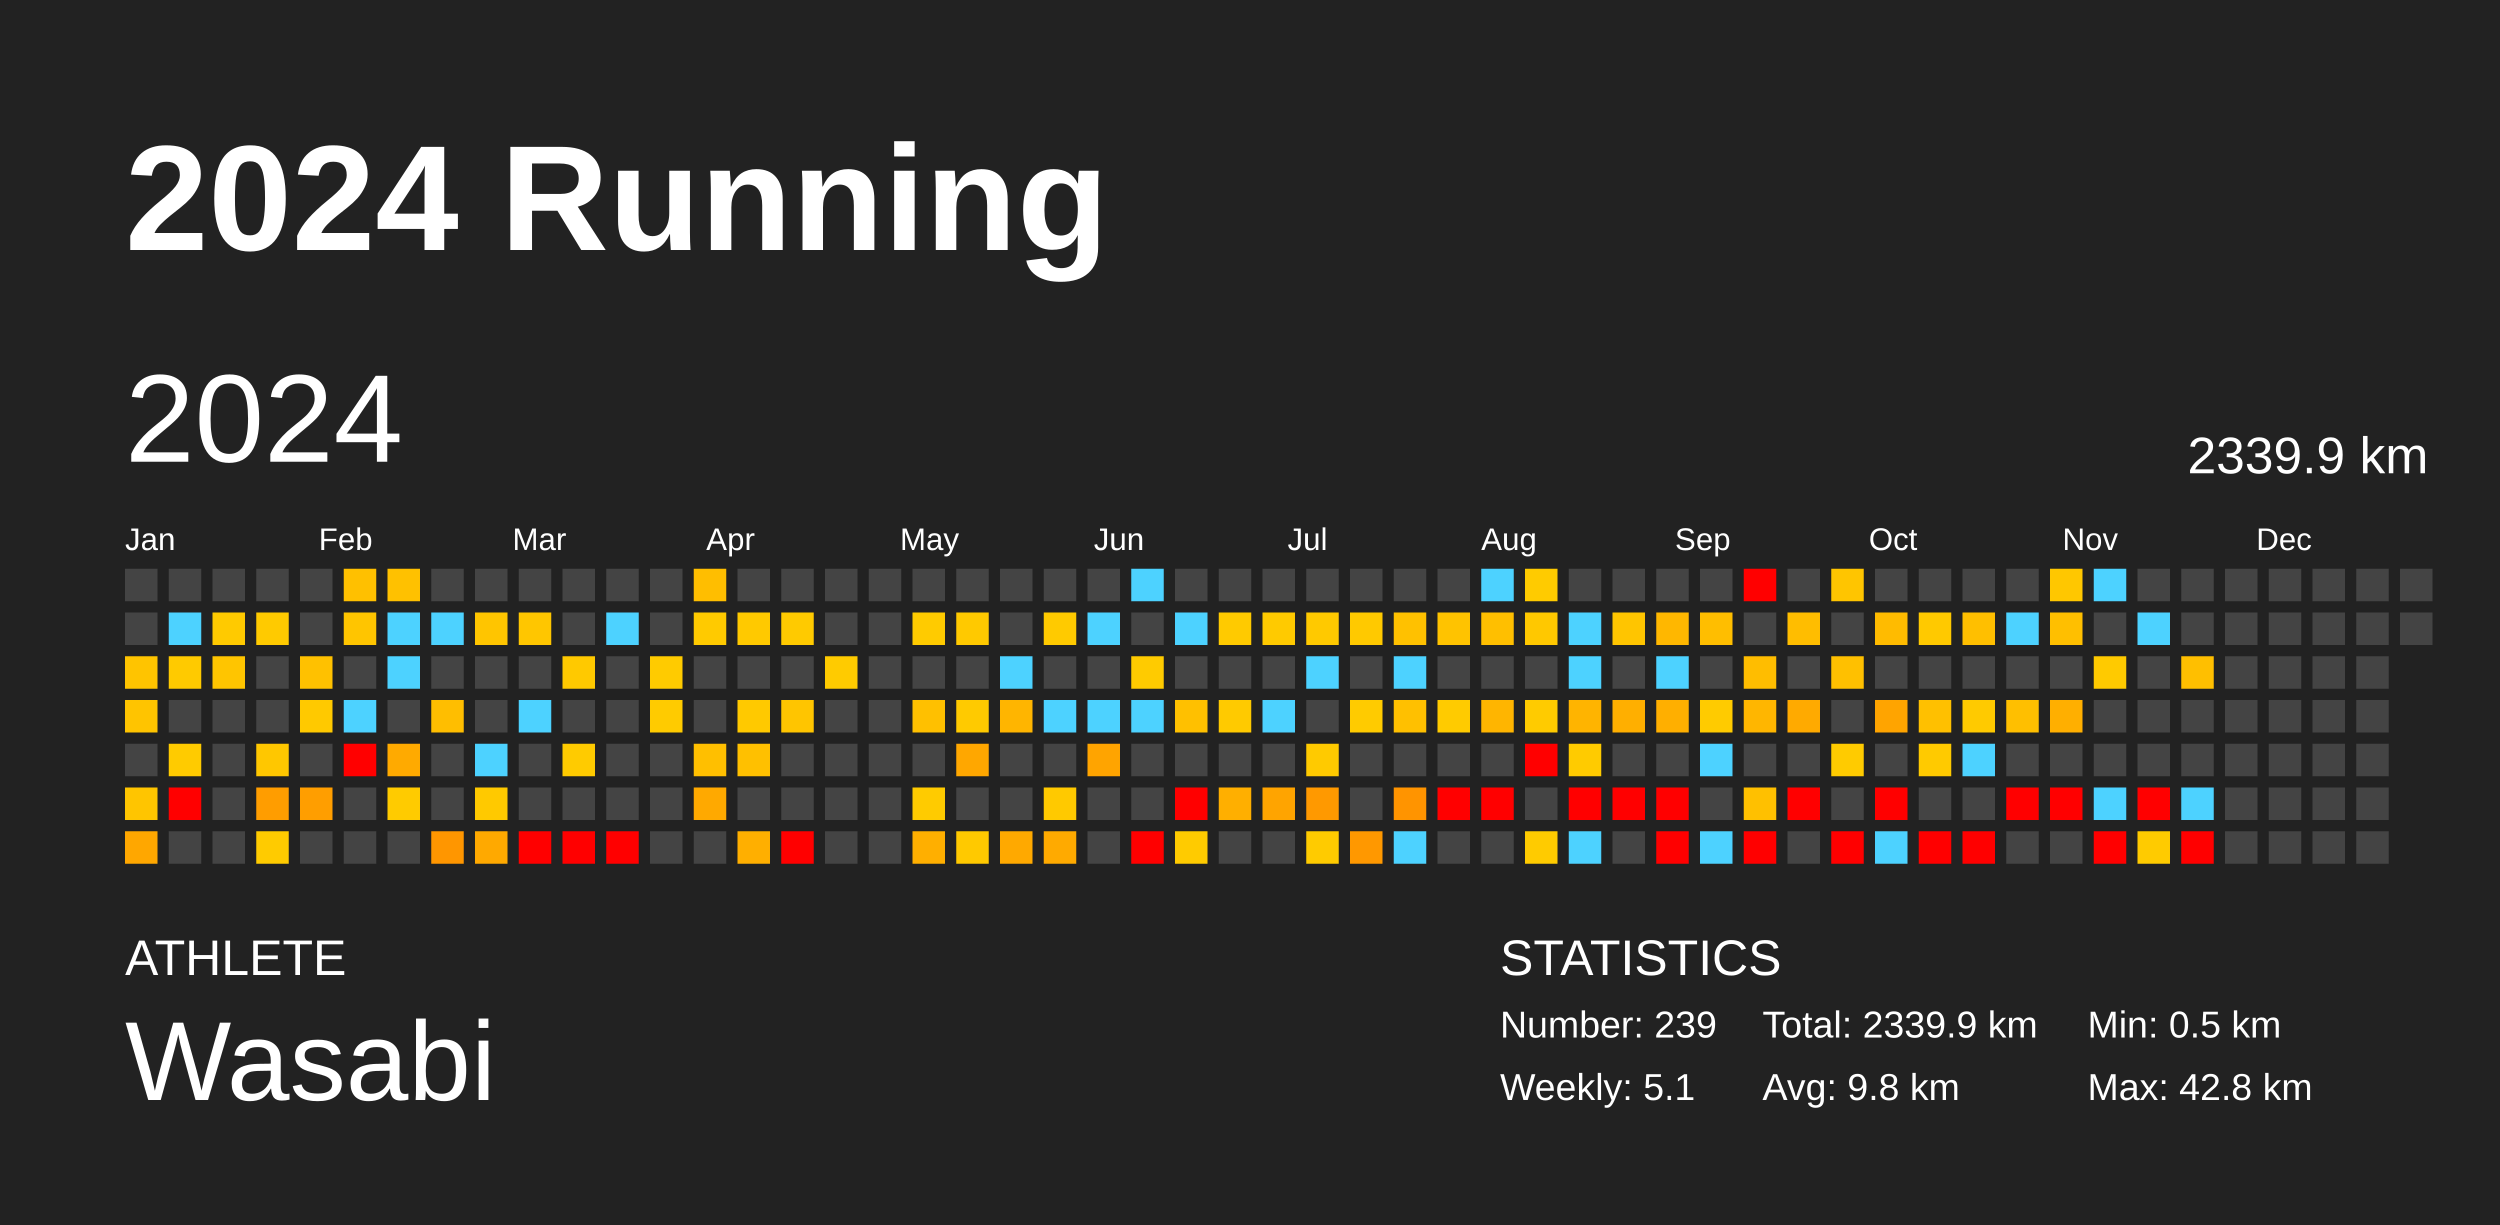
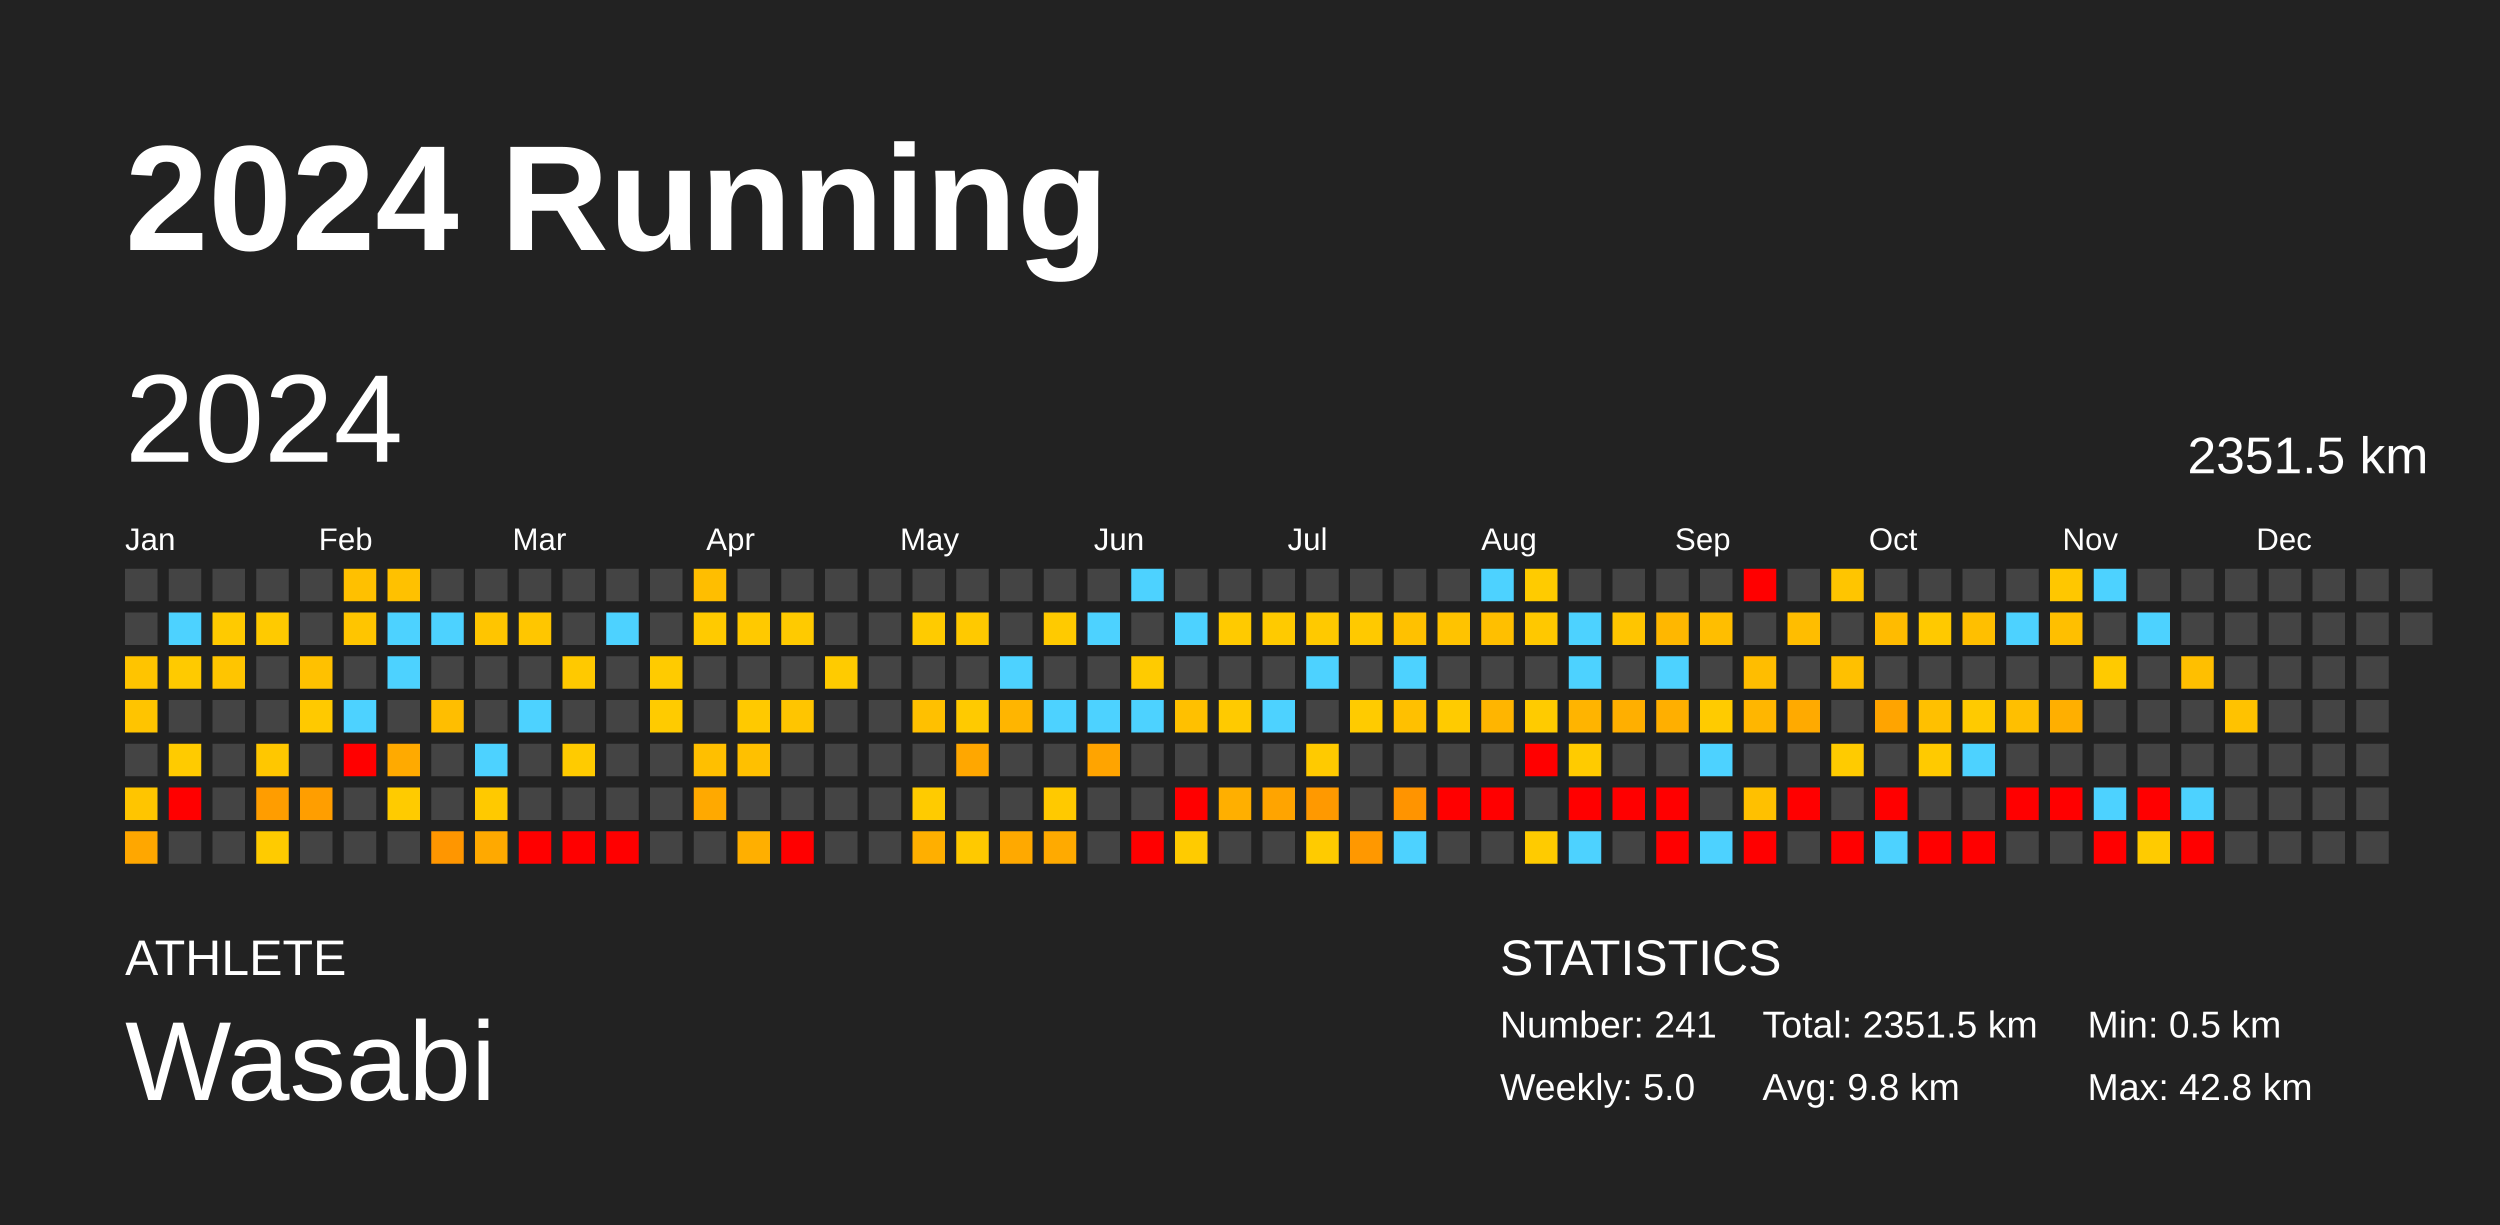
<svg xmlns="http://www.w3.org/2000/svg" baseProfile="full" height="98mm" version="1.1" viewBox="0,0,200,98" width="200mm">
  <defs />
  <rect fill="#222222" height="98" width="200" x="0" y="0" />
  <text fill="#FFFFFF" style="font-size:12px; font-family:Arial; font-weight:bold;" x="10" y="20">2024 Running</text>
  <text fill="#FFFFFF" style="font-size:4px; font-family:Arial" x="10" y="78">ATHLETE</text>
  <text fill="#FFFFFF" style="font-size:9px; font-family:Arial" x="10" y="88">Wasabi</text>
  <text fill="#FFFFFF" style="font-size:4px; font-family:Arial" x="120" y="78">STATISTICS</text>
-   <text fill="#FFFFFF" style="font-size:3px; font-family:Arial" x="120" y="83">Number: 239</text>
-   <text fill="#FFFFFF" style="font-size:3px; font-family:Arial" x="120" y="88">Weekly: 5.1</text>
-   <text fill="#FFFFFF" style="font-size:3px; font-family:Arial" x="141" y="83">Total: 2339.9 km</text>
+   <text fill="#FFFFFF" style="font-size:3px; font-family:Arial" x="120" y="83">Number: 241</text>
+   <text fill="#FFFFFF" style="font-size:3px; font-family:Arial" x="120" y="88">Weekly: 5.0</text>
+   <text fill="#FFFFFF" style="font-size:3px; font-family:Arial" x="141" y="83">Total: 2351.5 km</text>
  <text fill="#FFFFFF" style="font-size:3px; font-family:Arial" x="141" y="88">Avg: 9.8 km</text>
  <text fill="#FFFFFF" style="font-size:3px; font-family:Arial" x="167" y="83">Min: 0.5 km</text>
  <text fill="#FFFFFF" style="font-size:3px; font-family:Arial" x="167" y="88">Max: 42.8 km</text>
  <text dominant-baseline="hanging" fill="#FFFFFF" style="font-size:10.0px; font-family:Arial;" x="10" y="30">2024</text>
-   <text dominant-baseline="hanging" fill="#FFFFFF" style="font-size:4.125px; font-family:Arial;" x="175" y="35">2339.9 km</text>
+   <text dominant-baseline="hanging" fill="#FFFFFF" style="font-size:4.125px; font-family:Arial;" x="175" y="35">2351.5 km</text>
  <text fill="#FFFFFF" style="font-size:2.5px; font-family:Arial" x="10.0" y="44">Jan</text>
  <text fill="#FFFFFF" style="font-size:2.5px; font-family:Arial" x="25.5" y="44">Feb</text>
  <text fill="#FFFFFF" style="font-size:2.5px; font-family:Arial" x="41.0" y="44">Mar</text>
  <text fill="#FFFFFF" style="font-size:2.5px; font-family:Arial" x="56.5" y="44">Apr</text>
  <text fill="#FFFFFF" style="font-size:2.5px; font-family:Arial" x="72.0" y="44">May</text>
  <text fill="#FFFFFF" style="font-size:2.5px; font-family:Arial" x="87.5" y="44">Jun</text>
  <text fill="#FFFFFF" style="font-size:2.5px; font-family:Arial" x="103.0" y="44">Jul</text>
  <text fill="#FFFFFF" style="font-size:2.5px; font-family:Arial" x="118.5" y="44">Aug</text>
  <text fill="#FFFFFF" style="font-size:2.5px; font-family:Arial" x="134.0" y="44">Sep</text>
  <text fill="#FFFFFF" style="font-size:2.5px; font-family:Arial" x="149.5" y="44">Oct</text>
  <text fill="#FFFFFF" style="font-size:2.5px; font-family:Arial" x="165.0" y="44">Nov</text>
  <text fill="#FFFFFF" style="font-size:2.5px; font-family:Arial" x="180.5" y="44">Dec</text>
  <rect fill="#444444" height="2.6" width="2.6" x="10.0" y="45.5" />
  <rect fill="#444444" height="2.6" width="2.6" x="10.0" y="49.0" />
  <rect fill="#ffc400" height="2.6" width="2.6" x="10.0" y="52.5" />
  <rect fill="#ffc400" height="2.6" width="2.6" x="10.0" y="56.0" />
  <rect fill="#444444" height="2.6" width="2.6" x="10.0" y="59.5" />
  <rect fill="#ffc500" height="2.6" width="2.6" x="10.0" y="63.0" />
  <rect fill="#ffa700" height="2.6" width="2.6" x="10.0" y="66.5" />
  <rect fill="#444444" height="2.6" width="2.6" x="13.5" y="45.5" />
  <rect fill="#4dd2ff" height="2.6" width="2.6" x="13.5" y="49.0" />
  <rect fill="#ffca00" height="2.6" width="2.6" x="13.5" y="52.5" />
  <rect fill="#444444" height="2.6" width="2.6" x="13.5" y="56.0" />
  <rect fill="#ffcb00" height="2.6" width="2.6" x="13.5" y="59.5" />
  <rect fill="red" height="2.6" width="2.6" x="13.5" y="63.0" />
  <rect fill="#444444" height="2.6" width="2.6" x="13.5" y="66.5" />
  <rect fill="#444444" height="2.6" width="2.6" x="17.0" y="45.5" />
  <rect fill="#ffca00" height="2.6" width="2.6" x="17.0" y="49.0" />
  <rect fill="#ffc500" height="2.6" width="2.6" x="17.0" y="52.5" />
  <rect fill="#444444" height="2.6" width="2.6" x="17.0" y="56.0" />
  <rect fill="#444444" height="2.6" width="2.6" x="17.0" y="59.5" />
  <rect fill="#444444" height="2.6" width="2.6" x="17.0" y="63.0" />
  <rect fill="#444444" height="2.6" width="2.6" x="17.0" y="66.5" />
  <rect fill="#444444" height="2.6" width="2.6" x="20.5" y="45.5" />
  <rect fill="#ffca00" height="2.6" width="2.6" x="20.5" y="49.0" />
  <rect fill="#444444" height="2.6" width="2.6" x="20.5" y="52.5" />
  <rect fill="#444444" height="2.6" width="2.6" x="20.5" y="56.0" />
  <rect fill="#ffc700" height="2.6" width="2.6" x="20.5" y="59.5" />
  <rect fill="#ff9d00" height="2.6" width="2.6" x="20.5" y="63.0" />
  <rect fill="#ffcb00" height="2.6" width="2.6" x="20.5" y="66.5" />
  <rect fill="#444444" height="2.6" width="2.6" x="24.0" y="45.5" />
  <rect fill="#444444" height="2.6" width="2.6" x="24.0" y="49.0" />
  <rect fill="#ffc100" height="2.6" width="2.6" x="24.0" y="52.5" />
  <rect fill="#ffc900" height="2.6" width="2.6" x="24.0" y="56.0" />
  <rect fill="#444444" height="2.6" width="2.6" x="24.0" y="59.5" />
  <rect fill="#ff9e00" height="2.6" width="2.6" x="24.0" y="63.0" />
  <rect fill="#444444" height="2.6" width="2.6" x="24.0" y="66.5" />
  <rect fill="#ffc000" height="2.6" width="2.6" x="27.5" y="45.5" />
  <rect fill="#ffc500" height="2.6" width="2.6" x="27.5" y="49.0" />
  <rect fill="#444444" height="2.6" width="2.6" x="27.5" y="52.5" />
  <rect fill="#4dd2ff" height="2.6" width="2.6" x="27.5" y="56.0" />
  <rect fill="red" height="2.6" width="2.6" x="27.5" y="59.5" />
  <rect fill="#444444" height="2.6" width="2.6" x="27.5" y="63.0" />
  <rect fill="#444444" height="2.6" width="2.6" x="27.5" y="66.5" />
  <rect fill="#ffc100" height="2.6" width="2.6" x="31.0" y="45.5" />
  <rect fill="#4dd2ff" height="2.6" width="2.6" x="31.0" y="49.0" />
  <rect fill="#4dd2ff" height="2.6" width="2.6" x="31.0" y="52.5" />
  <rect fill="#444444" height="2.6" width="2.6" x="31.0" y="56.0" />
  <rect fill="#ffaa00" height="2.6" width="2.6" x="31.0" y="59.5" />
  <rect fill="#ffcb00" height="2.6" width="2.6" x="31.0" y="63.0" />
  <rect fill="#444444" height="2.6" width="2.6" x="31.0" y="66.5" />
  <rect fill="#444444" height="2.6" width="2.6" x="34.5" y="45.5" />
  <rect fill="#4dd2ff" height="2.6" width="2.6" x="34.5" y="49.0" />
  <rect fill="#444444" height="2.6" width="2.6" x="34.5" y="52.5" />
  <rect fill="#ffbe00" height="2.6" width="2.6" x="34.5" y="56.0" />
  <rect fill="#444444" height="2.6" width="2.6" x="34.5" y="59.5" />
  <rect fill="#444444" height="2.6" width="2.6" x="34.5" y="63.0" />
  <rect fill="#ff9600" height="2.6" width="2.6" x="34.5" y="66.5" />
  <rect fill="#444444" height="2.6" width="2.6" x="38.0" y="45.5" />
  <rect fill="#ffc500" height="2.6" width="2.6" x="38.0" y="49.0" />
  <rect fill="#444444" height="2.6" width="2.6" x="38.0" y="52.5" />
  <rect fill="#444444" height="2.6" width="2.6" x="38.0" y="56.0" />
  <rect fill="#4dd2ff" height="2.6" width="2.6" x="38.0" y="59.5" />
  <rect fill="#ffc900" height="2.6" width="2.6" x="38.0" y="63.0" />
  <rect fill="#ffa900" height="2.6" width="2.6" x="38.0" y="66.5" />
  <rect fill="#444444" height="2.6" width="2.6" x="41.5" y="45.5" />
  <rect fill="#ffc600" height="2.6" width="2.6" x="41.5" y="49.0" />
  <rect fill="#444444" height="2.6" width="2.6" x="41.5" y="52.5" />
  <rect fill="#4dd2ff" height="2.6" width="2.6" x="41.5" y="56.0" />
  <rect fill="#444444" height="2.6" width="2.6" x="41.5" y="59.5" />
  <rect fill="#444444" height="2.6" width="2.6" x="41.5" y="63.0" />
  <rect fill="red" height="2.6" width="2.6" x="41.5" y="66.5" />
  <rect fill="#444444" height="2.6" width="2.6" x="45.0" y="45.5" />
  <rect fill="#444444" height="2.6" width="2.6" x="45.0" y="49.0" />
  <rect fill="#ffc900" height="2.6" width="2.6" x="45.0" y="52.5" />
  <rect fill="#444444" height="2.6" width="2.6" x="45.0" y="56.0" />
  <rect fill="#ffcb00" height="2.6" width="2.6" x="45.0" y="59.5" />
  <rect fill="#444444" height="2.6" width="2.6" x="45.0" y="63.0" />
  <rect fill="red" height="2.6" width="2.6" x="45.0" y="66.5" />
  <rect fill="#444444" height="2.6" width="2.6" x="48.5" y="45.5" />
  <rect fill="#4dd2ff" height="2.6" width="2.6" x="48.5" y="49.0" />
  <rect fill="#444444" height="2.6" width="2.6" x="48.5" y="52.5" />
  <rect fill="#444444" height="2.6" width="2.6" x="48.5" y="56.0" />
  <rect fill="#444444" height="2.6" width="2.6" x="48.5" y="59.5" />
  <rect fill="#444444" height="2.6" width="2.6" x="48.5" y="63.0" />
  <rect fill="red" height="2.6" width="2.6" x="48.5" y="66.5" />
  <rect fill="#444444" height="2.6" width="2.6" x="52.0" y="45.5" />
  <rect fill="#444444" height="2.6" width="2.6" x="52.0" y="49.0" />
  <rect fill="#ffcb00" height="2.6" width="2.6" x="52.0" y="52.5" />
  <rect fill="#ffcb00" height="2.6" width="2.6" x="52.0" y="56.0" />
  <rect fill="#444444" height="2.6" width="2.6" x="52.0" y="59.5" />
  <rect fill="#444444" height="2.6" width="2.6" x="52.0" y="63.0" />
  <rect fill="#444444" height="2.6" width="2.6" x="52.0" y="66.5" />
  <rect fill="#ffbe00" height="2.6" width="2.6" x="55.5" y="45.5" />
  <rect fill="#ffca00" height="2.6" width="2.6" x="55.5" y="49.0" />
  <rect fill="#444444" height="2.6" width="2.6" x="55.5" y="52.5" />
  <rect fill="#444444" height="2.6" width="2.6" x="55.5" y="56.0" />
  <rect fill="#ffbf00" height="2.6" width="2.6" x="55.5" y="59.5" />
  <rect fill="#ffa900" height="2.6" width="2.6" x="55.5" y="63.0" />
  <rect fill="#444444" height="2.6" width="2.6" x="55.5" y="66.5" />
  <rect fill="#444444" height="2.6" width="2.6" x="59.0" y="45.5" />
  <rect fill="#ffc900" height="2.6" width="2.6" x="59.0" y="49.0" />
  <rect fill="#444444" height="2.6" width="2.6" x="59.0" y="52.5" />
  <rect fill="#ffc900" height="2.6" width="2.6" x="59.0" y="56.0" />
  <rect fill="#ffc000" height="2.6" width="2.6" x="59.0" y="59.5" />
  <rect fill="#444444" height="2.6" width="2.6" x="59.0" y="63.0" />
  <rect fill="#ffaf00" height="2.6" width="2.6" x="59.0" y="66.5" />
  <rect fill="#444444" height="2.6" width="2.6" x="62.5" y="45.5" />
  <rect fill="#ffca00" height="2.6" width="2.6" x="62.5" y="49.0" />
  <rect fill="#444444" height="2.6" width="2.6" x="62.5" y="52.5" />
  <rect fill="#ffc500" height="2.6" width="2.6" x="62.5" y="56.0" />
  <rect fill="#444444" height="2.6" width="2.6" x="62.5" y="59.5" />
  <rect fill="#444444" height="2.6" width="2.6" x="62.5" y="63.0" />
  <rect fill="red" height="2.6" width="2.6" x="62.5" y="66.5" />
  <rect fill="#444444" height="2.6" width="2.6" x="66.0" y="45.5" />
  <rect fill="#444444" height="2.6" width="2.6" x="66.0" y="49.0" />
  <rect fill="#ffcb00" height="2.6" width="2.6" x="66.0" y="52.5" />
  <rect fill="#444444" height="2.6" width="2.6" x="66.0" y="56.0" />
  <rect fill="#444444" height="2.6" width="2.6" x="66.0" y="59.5" />
  <rect fill="#444444" height="2.6" width="2.6" x="66.0" y="63.0" />
  <rect fill="#444444" height="2.6" width="2.6" x="66.0" y="66.5" />
  <rect fill="#444444" height="2.6" width="2.6" x="69.5" y="45.5" />
  <rect fill="#444444" height="2.6" width="2.6" x="69.5" y="49.0" />
  <rect fill="#444444" height="2.6" width="2.6" x="69.5" y="52.5" />
  <rect fill="#444444" height="2.6" width="2.6" x="69.5" y="56.0" />
  <rect fill="#444444" height="2.6" width="2.6" x="69.5" y="59.5" />
  <rect fill="#444444" height="2.6" width="2.6" x="69.5" y="63.0" />
  <rect fill="#444444" height="2.6" width="2.6" x="69.5" y="66.5" />
  <rect fill="#444444" height="2.6" width="2.6" x="73.0" y="45.5" />
  <rect fill="#ffcb00" height="2.6" width="2.6" x="73.0" y="49.0" />
  <rect fill="#444444" height="2.6" width="2.6" x="73.0" y="52.5" />
  <rect fill="#ffc000" height="2.6" width="2.6" x="73.0" y="56.0" />
  <rect fill="#444444" height="2.6" width="2.6" x="73.0" y="59.5" />
  <rect fill="#ffcb00" height="2.6" width="2.6" x="73.0" y="63.0" />
  <rect fill="#ffaf00" height="2.6" width="2.6" x="73.0" y="66.5" />
  <rect fill="#444444" height="2.6" width="2.6" x="76.5" y="45.5" />
  <rect fill="#ffc900" height="2.6" width="2.6" x="76.5" y="49.0" />
  <rect fill="#444444" height="2.6" width="2.6" x="76.5" y="52.5" />
  <rect fill="#ffca00" height="2.6" width="2.6" x="76.5" y="56.0" />
  <rect fill="#ffa700" height="2.6" width="2.6" x="76.5" y="59.5" />
  <rect fill="#444444" height="2.6" width="2.6" x="76.5" y="63.0" />
  <rect fill="#ffc900" height="2.6" width="2.6" x="76.5" y="66.5" />
  <rect fill="#444444" height="2.6" width="2.6" x="80.0" y="45.5" />
  <rect fill="#444444" height="2.6" width="2.6" x="80.0" y="49.0" />
  <rect fill="#4dd2ff" height="2.6" width="2.6" x="80.0" y="52.5" />
  <rect fill="#ffb500" height="2.6" width="2.6" x="80.0" y="56.0" />
  <rect fill="#444444" height="2.6" width="2.6" x="80.0" y="59.5" />
  <rect fill="#444444" height="2.6" width="2.6" x="80.0" y="63.0" />
  <rect fill="#ffa900" height="2.6" width="2.6" x="80.0" y="66.5" />
  <rect fill="#444444" height="2.6" width="2.6" x="83.5" y="45.5" />
  <rect fill="#ffca00" height="2.6" width="2.6" x="83.5" y="49.0" />
  <rect fill="#444444" height="2.6" width="2.6" x="83.5" y="52.5" />
  <rect fill="#4dd2ff" height="2.6" width="2.6" x="83.5" y="56.0" />
  <rect fill="#444444" height="2.6" width="2.6" x="83.5" y="59.5" />
  <rect fill="#ffc900" height="2.6" width="2.6" x="83.5" y="63.0" />
  <rect fill="#ffaa00" height="2.6" width="2.6" x="83.5" y="66.5" />
  <rect fill="#444444" height="2.6" width="2.6" x="87.0" y="45.5" />
  <rect fill="#4dd2ff" height="2.6" width="2.6" x="87.0" y="49.0" />
  <rect fill="#444444" height="2.6" width="2.6" x="87.0" y="52.5" />
  <rect fill="#4dd2ff" height="2.6" width="2.6" x="87.0" y="56.0" />
  <rect fill="#ffa400" height="2.6" width="2.6" x="87.0" y="59.5" />
  <rect fill="#444444" height="2.6" width="2.6" x="87.0" y="63.0" />
  <rect fill="#444444" height="2.6" width="2.6" x="87.0" y="66.5" />
  <rect fill="#4dd2ff" height="2.6" width="2.6" x="90.5" y="45.5" />
  <rect fill="#444444" height="2.6" width="2.6" x="90.5" y="49.0" />
  <rect fill="#ffcb00" height="2.6" width="2.6" x="90.5" y="52.5" />
  <rect fill="#4dd2ff" height="2.6" width="2.6" x="90.5" y="56.0" />
  <rect fill="#444444" height="2.6" width="2.6" x="90.5" y="59.5" />
  <rect fill="#444444" height="2.6" width="2.6" x="90.5" y="63.0" />
  <rect fill="red" height="2.6" width="2.6" x="90.5" y="66.5" />
  <rect fill="#444444" height="2.6" width="2.6" x="94.0" y="45.5" />
  <rect fill="#4dd2ff" height="2.6" width="2.6" x="94.0" y="49.0" />
  <rect fill="#444444" height="2.6" width="2.6" x="94.0" y="52.5" />
  <rect fill="#ffc000" height="2.6" width="2.6" x="94.0" y="56.0" />
  <rect fill="#444444" height="2.6" width="2.6" x="94.0" y="59.5" />
  <rect fill="red" height="2.6" width="2.6" x="94.0" y="63.0" />
  <rect fill="#ffcb00" height="2.6" width="2.6" x="94.0" y="66.5" />
  <rect fill="#444444" height="2.6" width="2.6" x="97.5" y="45.5" />
  <rect fill="#ffca00" height="2.6" width="2.6" x="97.5" y="49.0" />
  <rect fill="#444444" height="2.6" width="2.6" x="97.5" y="52.5" />
  <rect fill="#ffca00" height="2.6" width="2.6" x="97.5" y="56.0" />
  <rect fill="#444444" height="2.6" width="2.6" x="97.5" y="59.5" />
  <rect fill="#ffaf00" height="2.6" width="2.6" x="97.5" y="63.0" />
  <rect fill="#444444" height="2.6" width="2.6" x="97.5" y="66.5" />
  <rect fill="#444444" height="2.6" width="2.6" x="101.0" y="45.5" />
  <rect fill="#ffca00" height="2.6" width="2.6" x="101.0" y="49.0" />
  <rect fill="#444444" height="2.6" width="2.6" x="101.0" y="52.5" />
  <rect fill="#4dd2ff" height="2.6" width="2.6" x="101.0" y="56.0" />
  <rect fill="#444444" height="2.6" width="2.6" x="101.0" y="59.5" />
  <rect fill="#ffa400" height="2.6" width="2.6" x="101.0" y="63.0" />
  <rect fill="#444444" height="2.6" width="2.6" x="101.0" y="66.5" />
  <rect fill="#444444" height="2.6" width="2.6" x="104.5" y="45.5" />
  <rect fill="#ffc900" height="2.6" width="2.6" x="104.5" y="49.0" />
  <rect fill="#4dd2ff" height="2.6" width="2.6" x="104.5" y="52.5" />
  <rect fill="#444444" height="2.6" width="2.6" x="104.5" y="56.0" />
  <rect fill="#ffca00" height="2.6" width="2.6" x="104.5" y="59.5" />
  <rect fill="#ff9900" height="2.6" width="2.6" x="104.5" y="63.0" />
  <rect fill="#ffcb00" height="2.6" width="2.6" x="104.5" y="66.5" />
  <rect fill="#444444" height="2.6" width="2.6" x="108.0" y="45.5" />
  <rect fill="#ffc900" height="2.6" width="2.6" x="108.0" y="49.0" />
  <rect fill="#444444" height="2.6" width="2.6" x="108.0" y="52.5" />
  <rect fill="#ffcb00" height="2.6" width="2.6" x="108.0" y="56.0" />
  <rect fill="#444444" height="2.6" width="2.6" x="108.0" y="59.5" />
  <rect fill="#444444" height="2.6" width="2.6" x="108.0" y="63.0" />
  <rect fill="#ff9800" height="2.6" width="2.6" x="108.0" y="66.5" />
  <rect fill="#444444" height="2.6" width="2.6" x="111.5" y="45.5" />
  <rect fill="#ffc100" height="2.6" width="2.6" x="111.5" y="49.0" />
  <rect fill="#4dd2ff" height="2.6" width="2.6" x="111.5" y="52.5" />
  <rect fill="#ffc000" height="2.6" width="2.6" x="111.5" y="56.0" />
  <rect fill="#444444" height="2.6" width="2.6" x="111.5" y="59.5" />
  <rect fill="#ff9400" height="2.6" width="2.6" x="111.5" y="63.0" />
  <rect fill="#4dd2ff" height="2.6" width="2.6" x="111.5" y="66.5" />
  <rect fill="#444444" height="2.6" width="2.6" x="115.0" y="45.5" />
  <rect fill="#ffc300" height="2.6" width="2.6" x="115.0" y="49.0" />
  <rect fill="#444444" height="2.6" width="2.6" x="115.0" y="52.5" />
  <rect fill="#ffcb00" height="2.6" width="2.6" x="115.0" y="56.0" />
  <rect fill="#444444" height="2.6" width="2.6" x="115.0" y="59.5" />
  <rect fill="red" height="2.6" width="2.6" x="115.0" y="63.0" />
  <rect fill="#444444" height="2.6" width="2.6" x="115.0" y="66.5" />
  <rect fill="#4dd2ff" height="2.6" width="2.6" x="118.5" y="45.5" />
  <rect fill="#ffbf00" height="2.6" width="2.6" x="118.5" y="49.0" />
  <rect fill="#444444" height="2.6" width="2.6" x="118.5" y="52.5" />
  <rect fill="#ffb500" height="2.6" width="2.6" x="118.5" y="56.0" />
  <rect fill="#444444" height="2.6" width="2.6" x="118.5" y="59.5" />
  <rect fill="red" height="2.6" width="2.6" x="118.5" y="63.0" />
  <rect fill="#444444" height="2.6" width="2.6" x="118.5" y="66.5" />
  <rect fill="#ffcb00" height="2.6" width="2.6" x="122.0" y="45.5" />
  <rect fill="#ffc800" height="2.6" width="2.6" x="122.0" y="49.0" />
  <rect fill="#444444" height="2.6" width="2.6" x="122.0" y="52.5" />
  <rect fill="#ffcb00" height="2.6" width="2.6" x="122.0" y="56.0" />
  <rect fill="red" height="2.6" width="2.6" x="122.0" y="59.5" />
  <rect fill="#444444" height="2.6" width="2.6" x="122.0" y="63.0" />
  <rect fill="#ffcb00" height="2.6" width="2.6" x="122.0" y="66.5" />
  <rect fill="#444444" height="2.6" width="2.6" x="125.5" y="45.5" />
  <rect fill="#4dd2ff" height="2.6" width="2.6" x="125.5" y="49.0" />
  <rect fill="#4dd2ff" height="2.6" width="2.6" x="125.5" y="52.5" />
  <rect fill="#ffb400" height="2.6" width="2.6" x="125.5" y="56.0" />
  <rect fill="#ffcb00" height="2.6" width="2.6" x="125.5" y="59.5" />
  <rect fill="red" height="2.6" width="2.6" x="125.5" y="63.0" />
  <rect fill="#4dd2ff" height="2.6" width="2.6" x="125.5" y="66.5" />
  <rect fill="#444444" height="2.6" width="2.6" x="129.0" y="45.5" />
  <rect fill="#ffc500" height="2.6" width="2.6" x="129.0" y="49.0" />
  <rect fill="#444444" height="2.6" width="2.6" x="129.0" y="52.5" />
  <rect fill="#ffaf00" height="2.6" width="2.6" x="129.0" y="56.0" />
  <rect fill="#444444" height="2.6" width="2.6" x="129.0" y="59.5" />
  <rect fill="red" height="2.6" width="2.6" x="129.0" y="63.0" />
  <rect fill="#444444" height="2.6" width="2.6" x="129.0" y="66.5" />
  <rect fill="#444444" height="2.6" width="2.6" x="132.5" y="45.5" />
  <rect fill="#ffb700" height="2.6" width="2.6" x="132.5" y="49.0" />
  <rect fill="#4dd2ff" height="2.6" width="2.6" x="132.5" y="52.5" />
  <rect fill="#ffaf00" height="2.6" width="2.6" x="132.5" y="56.0" />
  <rect fill="#444444" height="2.6" width="2.6" x="132.5" y="59.5" />
  <rect fill="red" height="2.6" width="2.6" x="132.5" y="63.0" />
  <rect fill="red" height="2.6" width="2.6" x="132.5" y="66.5" />
  <rect fill="#444444" height="2.6" width="2.6" x="136.0" y="45.5" />
  <rect fill="#ffbe00" height="2.6" width="2.6" x="136.0" y="49.0" />
  <rect fill="#444444" height="2.6" width="2.6" x="136.0" y="52.5" />
  <rect fill="#ffcb00" height="2.6" width="2.6" x="136.0" y="56.0" />
  <rect fill="#4dd2ff" height="2.6" width="2.6" x="136.0" y="59.5" />
  <rect fill="#444444" height="2.6" width="2.6" x="136.0" y="63.0" />
  <rect fill="#4dd2ff" height="2.6" width="2.6" x="136.0" y="66.5" />
  <rect fill="red" height="2.6" width="2.6" x="139.5" y="45.5" />
  <rect fill="#444444" height="2.6" width="2.6" x="139.5" y="49.0" />
  <rect fill="#ffbd00" height="2.6" width="2.6" x="139.5" y="52.5" />
  <rect fill="#ffb600" height="2.6" width="2.6" x="139.5" y="56.0" />
  <rect fill="#444444" height="2.6" width="2.6" x="139.5" y="59.5" />
  <rect fill="#ffc000" height="2.6" width="2.6" x="139.5" y="63.0" />
  <rect fill="red" height="2.6" width="2.6" x="139.5" y="66.5" />
  <rect fill="#444444" height="2.6" width="2.6" x="143.0" y="45.5" />
  <rect fill="#ffbd00" height="2.6" width="2.6" x="143.0" y="49.0" />
  <rect fill="#444444" height="2.6" width="2.6" x="143.0" y="52.5" />
  <rect fill="#ffaa00" height="2.6" width="2.6" x="143.0" y="56.0" />
  <rect fill="#444444" height="2.6" width="2.6" x="143.0" y="59.5" />
  <rect fill="red" height="2.6" width="2.6" x="143.0" y="63.0" />
  <rect fill="#444444" height="2.6" width="2.6" x="143.0" y="66.5" />
  <rect fill="#ffc500" height="2.6" width="2.6" x="146.5" y="45.5" />
  <rect fill="#444444" height="2.6" width="2.6" x="146.5" y="49.0" />
  <rect fill="#ffc000" height="2.6" width="2.6" x="146.5" y="52.5" />
  <rect fill="#444444" height="2.6" width="2.6" x="146.5" y="56.0" />
  <rect fill="#ffcb00" height="2.6" width="2.6" x="146.5" y="59.5" />
  <rect fill="#444444" height="2.6" width="2.6" x="146.5" y="63.0" />
  <rect fill="red" height="2.6" width="2.6" x="146.5" y="66.5" />
  <rect fill="#444444" height="2.6" width="2.6" x="150.0" y="45.5" />
  <rect fill="#ffbb00" height="2.6" width="2.6" x="150.0" y="49.0" />
  <rect fill="#444444" height="2.6" width="2.6" x="150.0" y="52.5" />
  <rect fill="#ffa400" height="2.6" width="2.6" x="150.0" y="56.0" />
  <rect fill="#444444" height="2.6" width="2.6" x="150.0" y="59.5" />
  <rect fill="red" height="2.6" width="2.6" x="150.0" y="63.0" />
  <rect fill="#4dd2ff" height="2.6" width="2.6" x="150.0" y="66.5" />
  <rect fill="#444444" height="2.6" width="2.6" x="153.5" y="45.5" />
  <rect fill="#ffc900" height="2.6" width="2.6" x="153.5" y="49.0" />
  <rect fill="#444444" height="2.6" width="2.6" x="153.5" y="52.5" />
  <rect fill="#ffc000" height="2.6" width="2.6" x="153.5" y="56.0" />
  <rect fill="#ffca00" height="2.6" width="2.6" x="153.5" y="59.5" />
  <rect fill="#444444" height="2.6" width="2.6" x="153.5" y="63.0" />
  <rect fill="red" height="2.6" width="2.6" x="153.5" y="66.5" />
  <rect fill="#444444" height="2.6" width="2.6" x="157.0" y="45.5" />
  <rect fill="#ffbf00" height="2.6" width="2.6" x="157.0" y="49.0" />
  <rect fill="#444444" height="2.6" width="2.6" x="157.0" y="52.5" />
  <rect fill="#ffca00" height="2.6" width="2.6" x="157.0" y="56.0" />
  <rect fill="#4dd2ff" height="2.6" width="2.6" x="157.0" y="59.5" />
  <rect fill="#444444" height="2.6" width="2.6" x="157.0" y="63.0" />
  <rect fill="red" height="2.6" width="2.6" x="157.0" y="66.5" />
  <rect fill="#444444" height="2.6" width="2.6" x="160.5" y="45.5" />
  <rect fill="#4dd2ff" height="2.6" width="2.6" x="160.5" y="49.0" />
  <rect fill="#444444" height="2.6" width="2.6" x="160.5" y="52.5" />
  <rect fill="#ffbf00" height="2.6" width="2.6" x="160.5" y="56.0" />
  <rect fill="#444444" height="2.6" width="2.6" x="160.5" y="59.5" />
  <rect fill="red" height="2.6" width="2.6" x="160.5" y="63.0" />
  <rect fill="#444444" height="2.6" width="2.6" x="160.5" y="66.5" />
  <rect fill="#ffc700" height="2.6" width="2.6" x="164.0" y="45.5" />
  <rect fill="#ffbf00" height="2.6" width="2.6" x="164.0" y="49.0" />
  <rect fill="#444444" height="2.6" width="2.6" x="164.0" y="52.5" />
  <rect fill="#ffaf00" height="2.6" width="2.6" x="164.0" y="56.0" />
  <rect fill="#444444" height="2.6" width="2.6" x="164.0" y="59.5" />
  <rect fill="red" height="2.6" width="2.6" x="164.0" y="63.0" />
  <rect fill="#444444" height="2.6" width="2.6" x="164.0" y="66.5" />
  <rect fill="#4dd2ff" height="2.6" width="2.6" x="167.5" y="45.5" />
  <rect fill="#444444" height="2.6" width="2.6" x="167.5" y="49.0" />
  <rect fill="#ffca00" height="2.6" width="2.6" x="167.5" y="52.5" />
  <rect fill="#444444" height="2.6" width="2.6" x="167.5" y="56.0" />
  <rect fill="#444444" height="2.6" width="2.6" x="167.5" y="59.5" />
  <rect fill="#4dd2ff" height="2.6" width="2.6" x="167.5" y="63.0" />
  <rect fill="red" height="2.6" width="2.6" x="167.5" y="66.5" />
  <rect fill="#444444" height="2.6" width="2.6" x="171.0" y="45.5" />
  <rect fill="#4dd2ff" height="2.6" width="2.6" x="171.0" y="49.0" />
  <rect fill="#444444" height="2.6" width="2.6" x="171.0" y="52.5" />
  <rect fill="#444444" height="2.6" width="2.6" x="171.0" y="56.0" />
  <rect fill="#444444" height="2.6" width="2.6" x="171.0" y="59.5" />
  <rect fill="red" height="2.6" width="2.6" x="171.0" y="63.0" />
  <rect fill="#ffcb00" height="2.6" width="2.6" x="171.0" y="66.5" />
  <rect fill="#444444" height="2.6" width="2.6" x="174.5" y="45.5" />
  <rect fill="#444444" height="2.6" width="2.6" x="174.5" y="49.0" />
  <rect fill="#ffbf00" height="2.6" width="2.6" x="174.5" y="52.5" />
  <rect fill="#444444" height="2.6" width="2.6" x="174.5" y="56.0" />
  <rect fill="#444444" height="2.6" width="2.6" x="174.5" y="59.5" />
  <rect fill="#4dd2ff" height="2.6" width="2.6" x="174.5" y="63.0" />
  <rect fill="red" height="2.6" width="2.6" x="174.5" y="66.5" />
  <rect fill="#444444" height="2.6" width="2.6" x="178.0" y="45.5" />
  <rect fill="#444444" height="2.6" width="2.6" x="178.0" y="49.0" />
  <rect fill="#444444" height="2.6" width="2.6" x="178.0" y="52.5" />
-   <rect fill="#444444" height="2.6" width="2.6" x="178.0" y="56.0" />
+   <rect fill="#ffc200" height="2.6" width="2.6" x="178.0" y="56.0" />
  <rect fill="#444444" height="2.6" width="2.6" x="178.0" y="59.5" />
  <rect fill="#444444" height="2.6" width="2.6" x="178.0" y="63.0" />
  <rect fill="#444444" height="2.6" width="2.6" x="178.0" y="66.5" />
  <rect fill="#444444" height="2.6" width="2.6" x="181.5" y="45.5" />
  <rect fill="#444444" height="2.6" width="2.6" x="181.5" y="49.0" />
  <rect fill="#444444" height="2.6" width="2.6" x="181.5" y="52.5" />
  <rect fill="#444444" height="2.6" width="2.6" x="181.5" y="56.0" />
  <rect fill="#444444" height="2.6" width="2.6" x="181.5" y="59.5" />
  <rect fill="#444444" height="2.6" width="2.6" x="181.5" y="63.0" />
  <rect fill="#444444" height="2.6" width="2.6" x="181.5" y="66.5" />
  <rect fill="#444444" height="2.6" width="2.6" x="185.0" y="45.5" />
  <rect fill="#444444" height="2.6" width="2.6" x="185.0" y="49.0" />
  <rect fill="#444444" height="2.6" width="2.6" x="185.0" y="52.5" />
  <rect fill="#444444" height="2.6" width="2.6" x="185.0" y="56.0" />
  <rect fill="#444444" height="2.6" width="2.6" x="185.0" y="59.5" />
  <rect fill="#444444" height="2.6" width="2.6" x="185.0" y="63.0" />
  <rect fill="#444444" height="2.6" width="2.6" x="185.0" y="66.5" />
  <rect fill="#444444" height="2.6" width="2.6" x="188.5" y="45.5" />
  <rect fill="#444444" height="2.6" width="2.6" x="188.5" y="49.0" />
  <rect fill="#444444" height="2.6" width="2.6" x="188.5" y="52.5" />
  <rect fill="#444444" height="2.6" width="2.6" x="188.5" y="56.0" />
  <rect fill="#444444" height="2.6" width="2.6" x="188.5" y="59.5" />
  <rect fill="#444444" height="2.6" width="2.6" x="188.5" y="63.0" />
  <rect fill="#444444" height="2.6" width="2.6" x="188.5" y="66.5" />
  <rect fill="#444444" height="2.6" width="2.6" x="192.0" y="45.5" />
  <rect fill="#444444" height="2.6" width="2.6" x="192.0" y="49.0" />
</svg>
